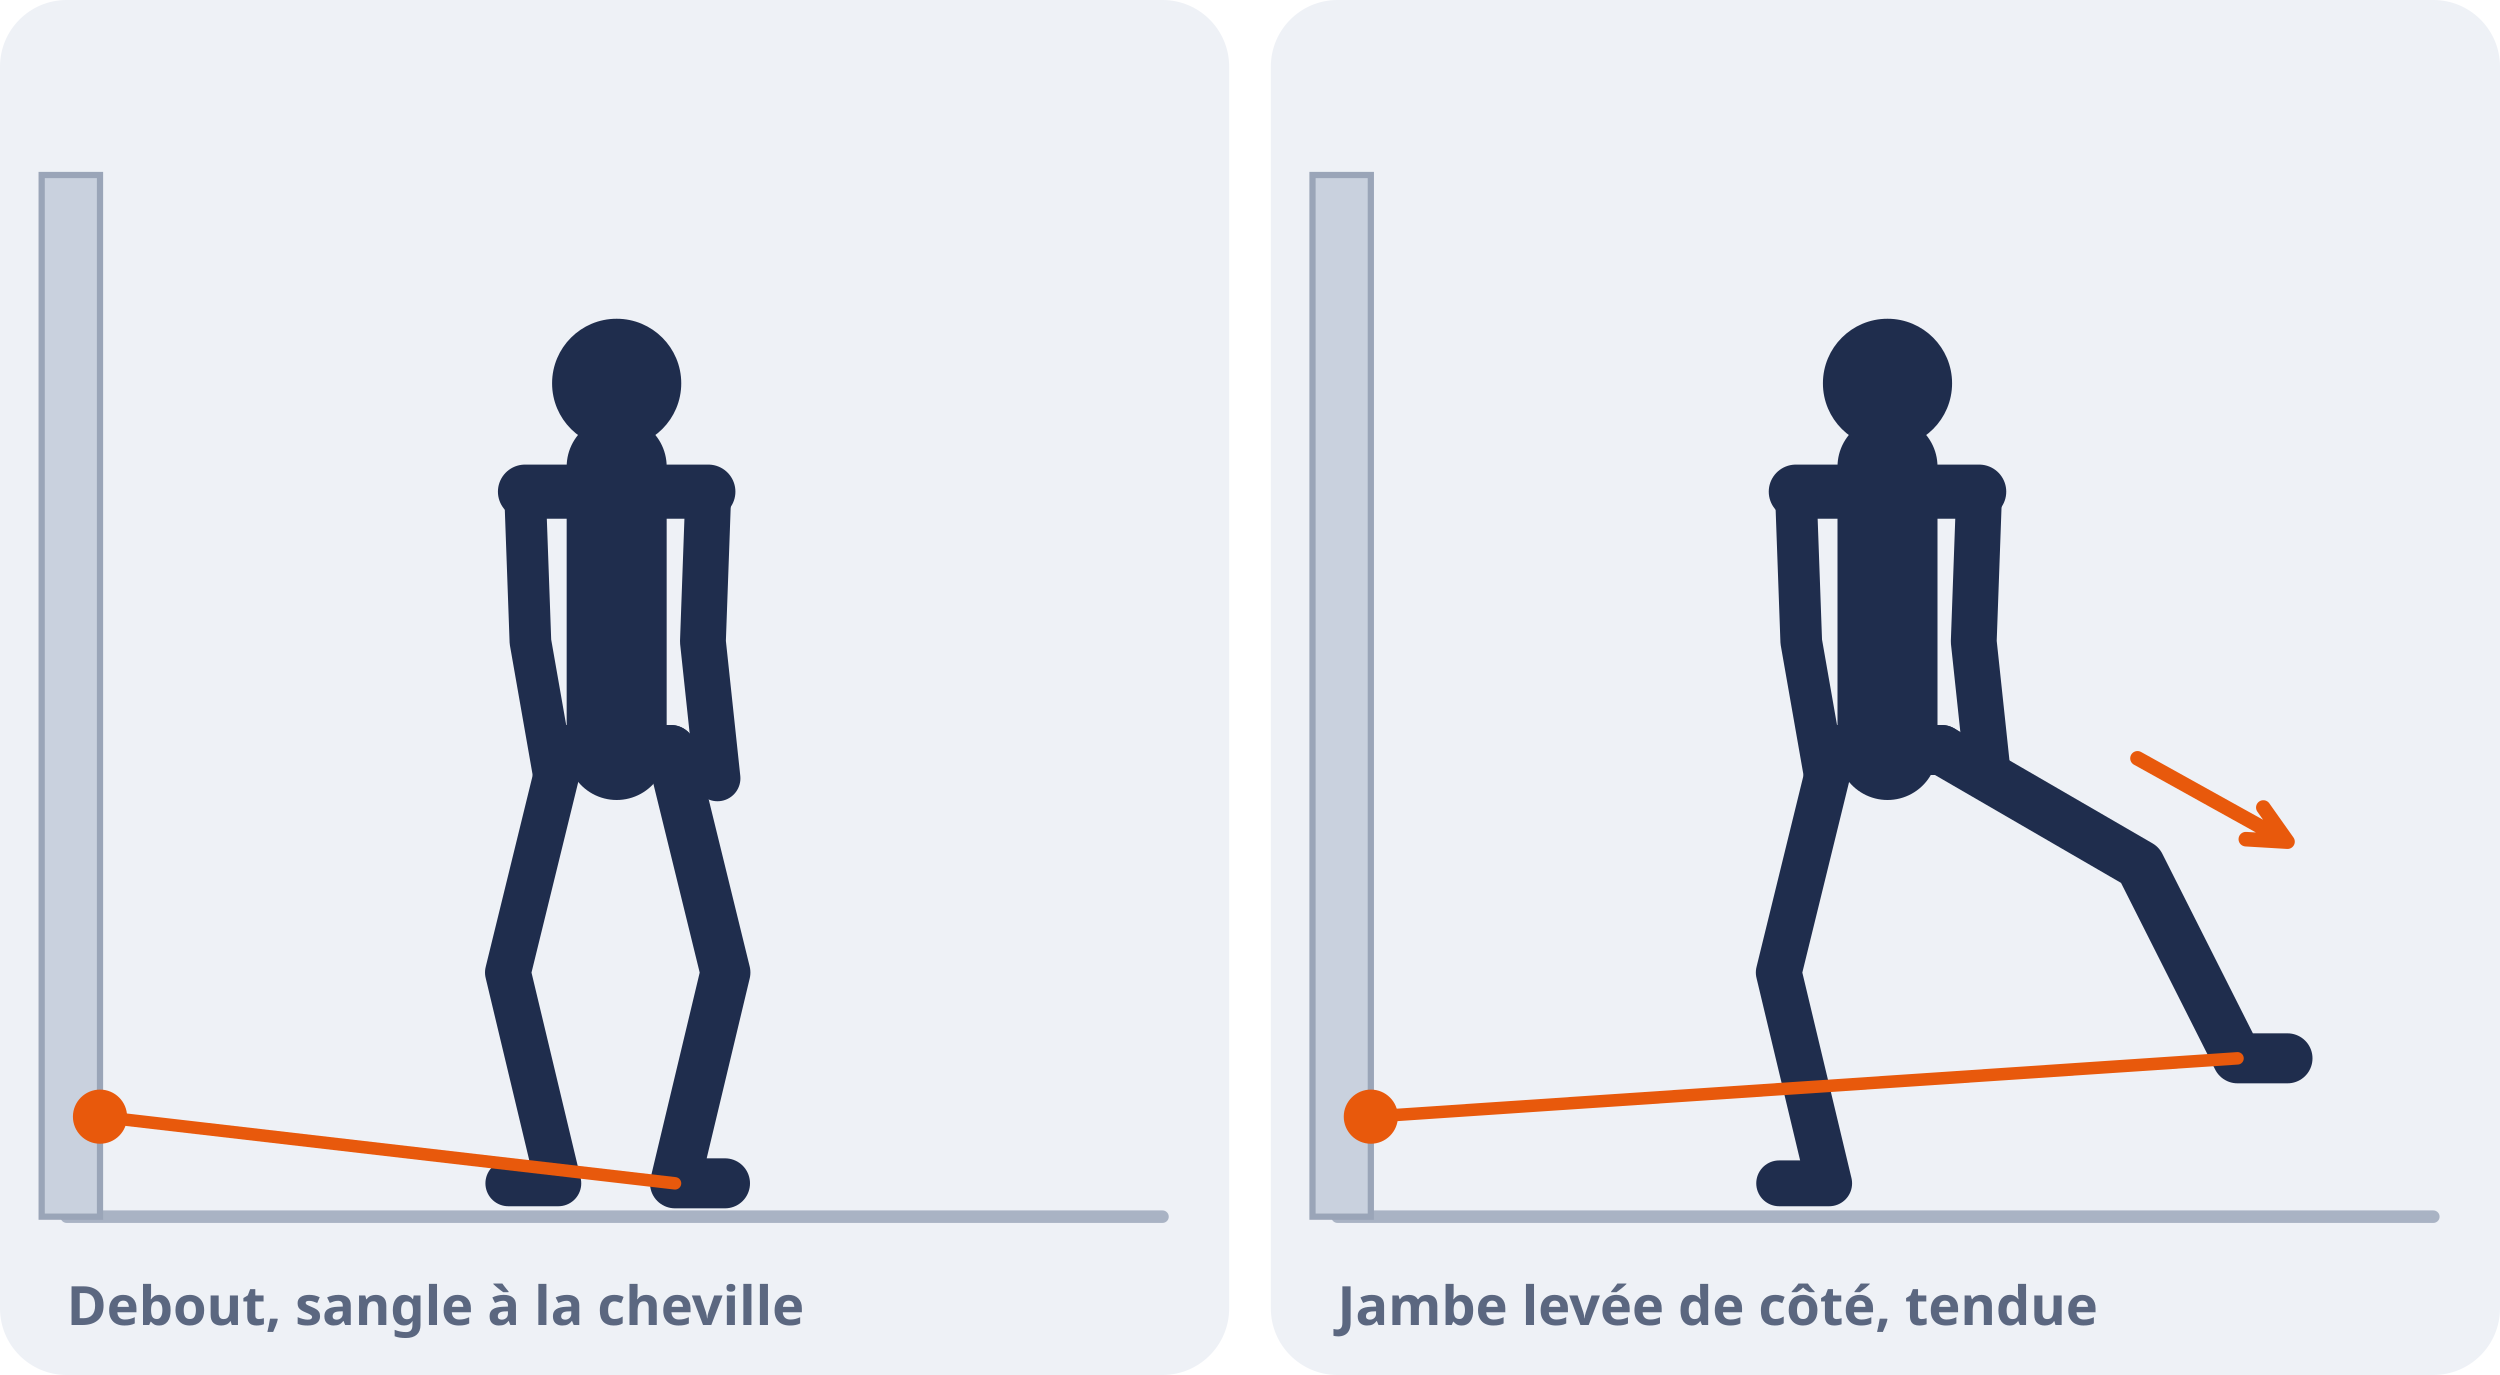
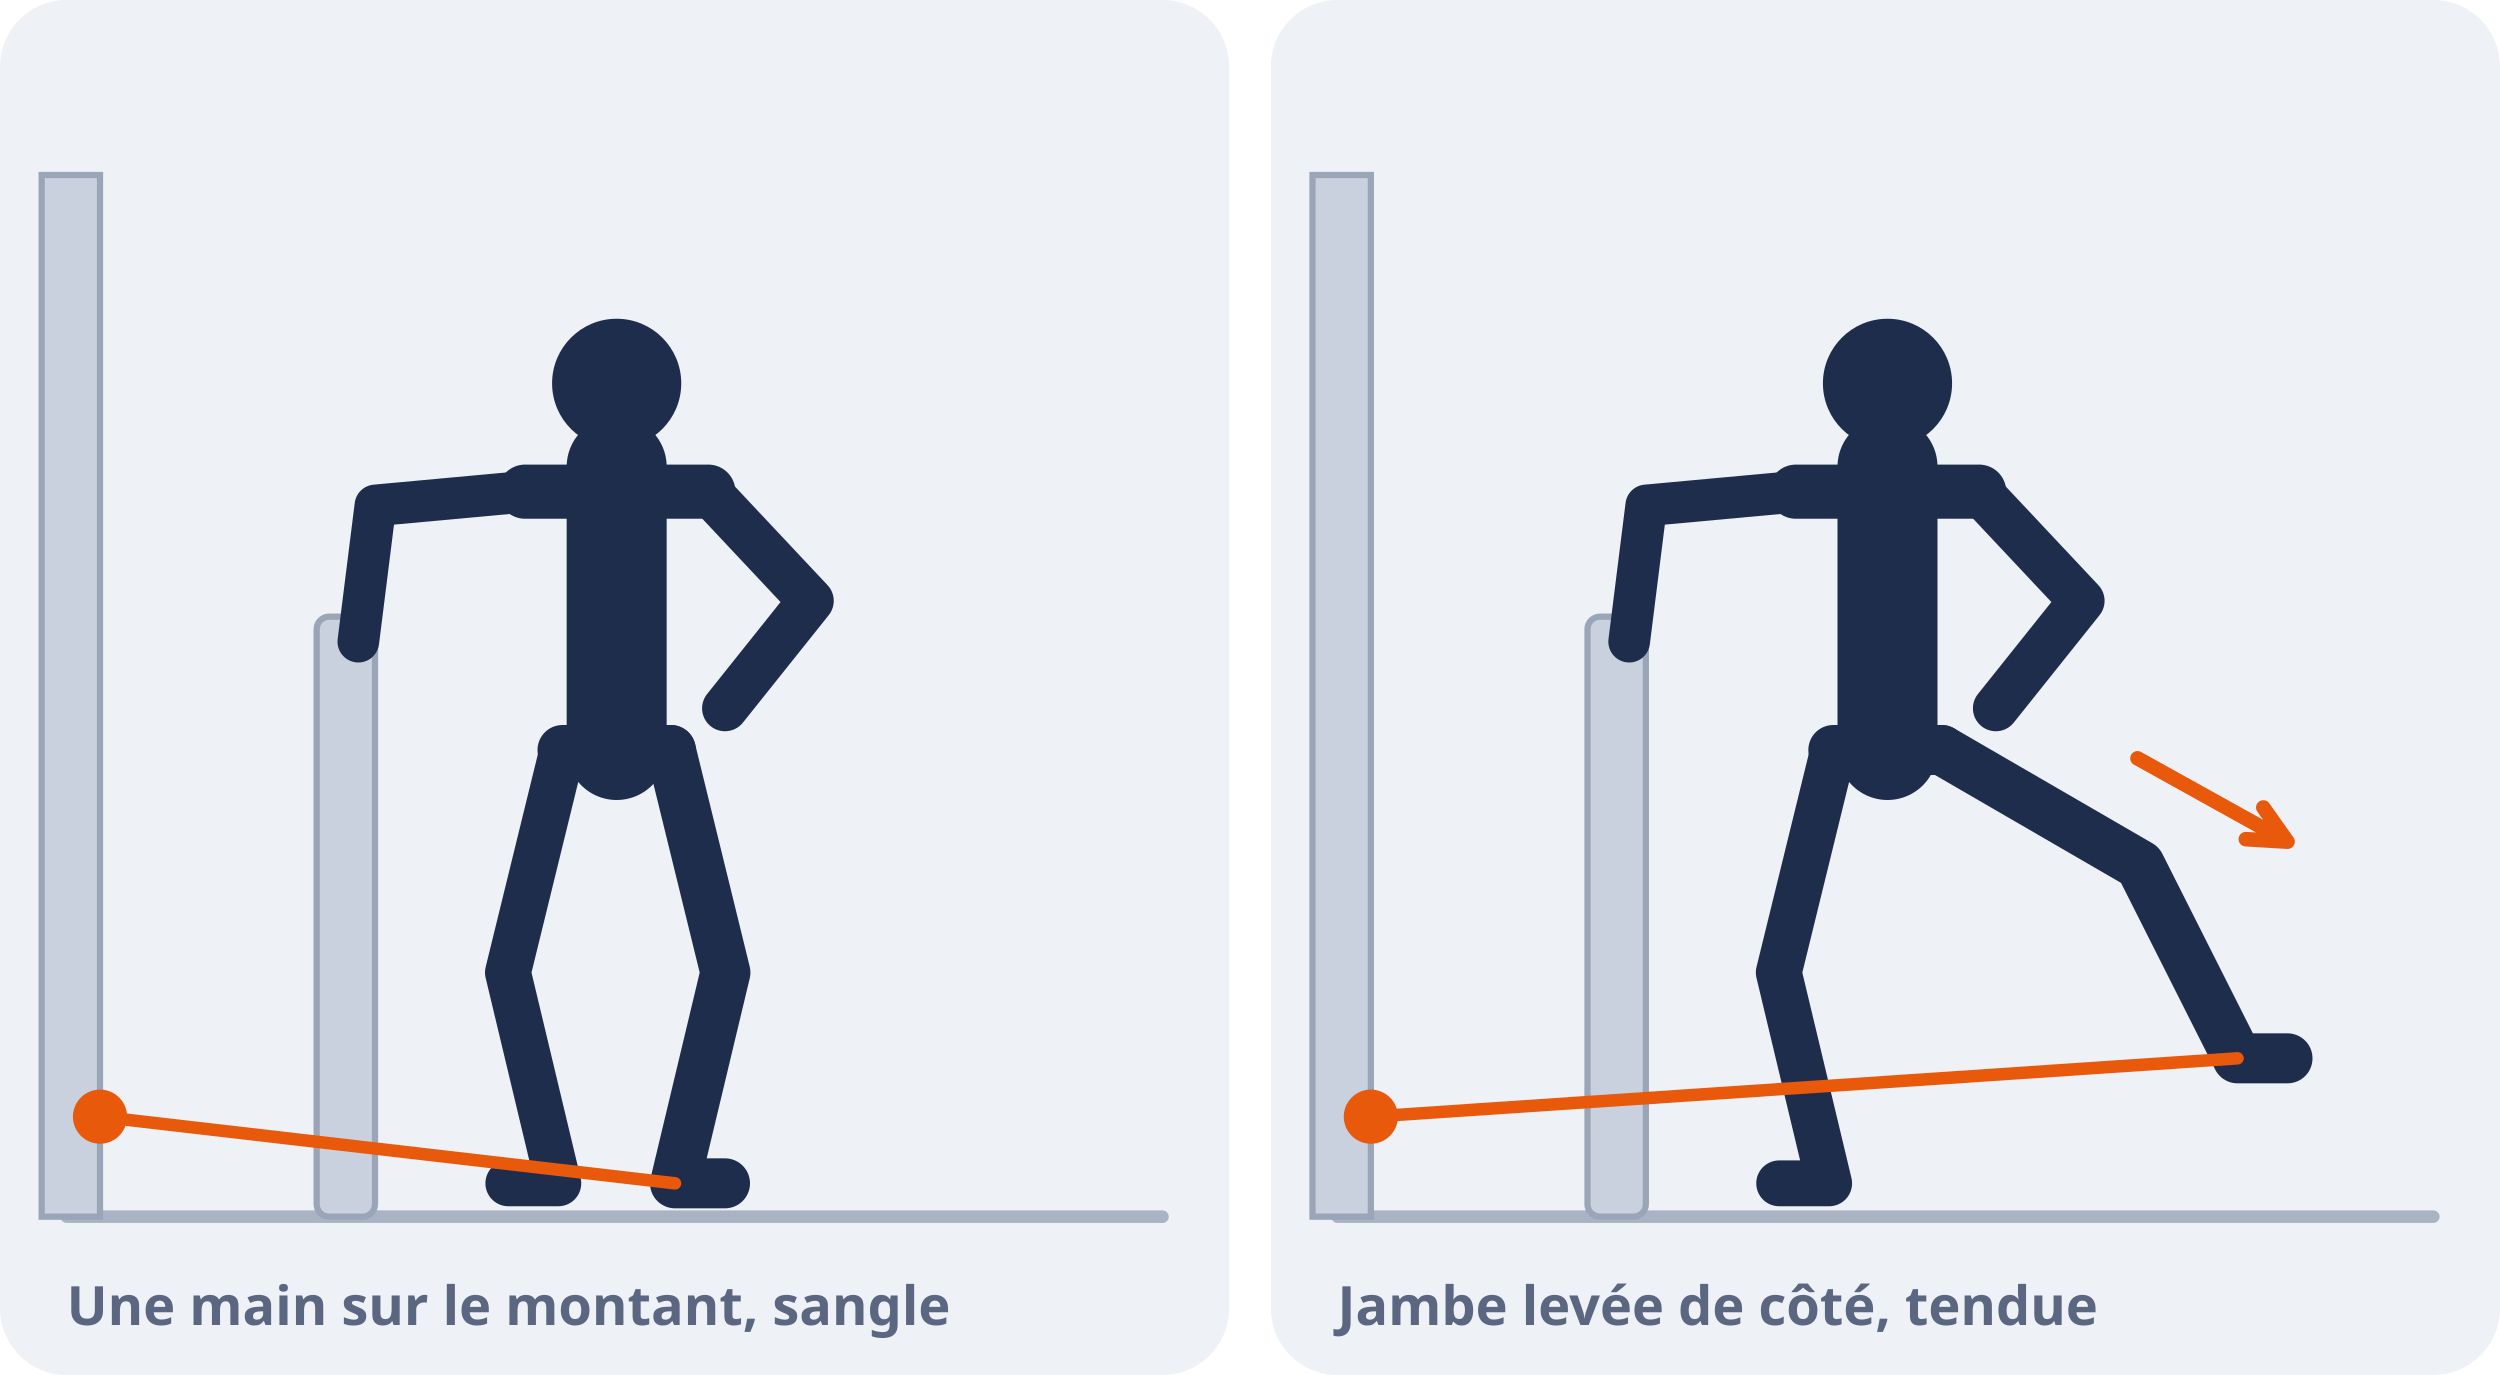
<svg xmlns="http://www.w3.org/2000/svg" viewBox="0 0 600 330" role="img" aria-labelledby="t">
  <style>.bg{fill:#eef1f6}.gr{stroke:#a9b3c4;stroke-width:3;stroke-linecap:round}.bn{stroke:#1f2d4d;fill:none;stroke-linecap:round;stroke-linejoin:round}.bf{stroke:#7f8cab;fill:none;stroke-linecap:round;stroke-linejoin:round}.bh{fill:#1f2d4d}.pr{fill:#c9d1de;stroke:#9aa5b8;stroke-width:1.5}.wb{fill:#dbe1ec}.prl{stroke:#9aa5b8;fill:none;stroke-linecap:round}.ac{stroke:#e8590c;fill:#e8590c;stroke-linecap:round}polyline.ac{fill:none}.arw{stroke:#e8590c;stroke-width:3.5;fill:none;stroke-linecap:round;stroke-linejoin:round}.arc{stroke:#e8590c;stroke-width:3;fill:none;stroke-dasharray:6 5}.tw{stroke:#e0a93c;fill:none;stroke-linecap:round;stroke-linejoin:round}.db{stroke:#4a5568}.dbi{stroke:#8793a8}.bag{fill:#3b7a57;stroke:#285a3f;stroke-width:1.5}.bagp{fill:#2f6849}.lbl{font:600 13px system-ui,sans-serif;fill:#5b6780}@media (prefers-color-scheme:dark){.bg{fill:#1b2233}.gr{stroke:#4a5670}.bn{stroke:#e8edf7}.bf{stroke:#8a97b5}.bh{fill:#e8edf7}.pr{fill:#2d3750;stroke:#4a5670}.wb{fill:#252e44}.prl{stroke:#56637f}.ac{stroke:#ff8a3d;fill:#ff8a3d}.arw,.arc{stroke:#ff8a3d}.tw{stroke:#d9b56a}.db{stroke:#b5bfd3}.dbi{stroke:#7b87a0}.lbl{fill:#9fb0cf}}</style>
  <rect class="bg" x="0" y="0" width="295" height="330" rx="16" />
  <line class="gr" x1="16" y1="292" x2="279" y2="292" />
  <rect class="pr" x="10" y="42" width="14" height="250" rx="0" />
  <circle class="ac" cx="24" cy="268" r="6" />
+   <rect class="pr" x="76" y="148" width="14" height="144" rx="3" />
  <polyline class="bn" stroke-width="12" points="135,180 161,180" />
  <polyline class="bn" stroke-width="13" points="126,118 170,118" />
-   <polyline class="bn" stroke-width="10" points="126,118 127.3,154 133,186.5" />
+   <polyline class="bn" stroke-width="10" points="126,118 90.1,121.3 86,154" />
  <polyline class="bn" stroke-width="11" points="135,180 121.9,233.4 134,284 122,284" />
  <polyline class="bn" stroke-width="24" points="148,180 148,112" />
  <polyline class="bn" stroke-width="12" points="161,180 174.1,233.4 162,284 174,284" />
-   <polyline class="bn" stroke-width="11" points="170,118 168.7,154 172.2,186.8" />
+   <polyline class="bn" stroke-width="11" points="170,118 194.6,144.2 174,170" />
  <circle class="bn bh" cx="148" cy="92" r="15" />
  <polyline class="ac" stroke-width="3" points="162,284 24,268" />
-   <text class="lbl" x="16" y="318">Debout, sangle à la cheville</text>
+   <text class="lbl" x="16" y="318">Une main sur le montant, sangle</text>
  <rect class="bg" x="305" y="0" width="295" height="330" rx="16" />
  <line class="gr" x1="321" y1="292" x2="584" y2="292" />
  <rect class="pr" x="315" y="42" width="14" height="250" rx="0" />
  <circle class="ac" cx="329" cy="268" r="6" />
+   <rect class="pr" x="381" y="148" width="14" height="144" rx="3" />
  <polyline class="bn" stroke-width="12" points="440,180 466,180" />
  <polyline class="bn" stroke-width="13" points="431,118 475,118" />
-   <polyline class="bn" stroke-width="10" points="431,118 432.3,154 438,186.5" />
+   <polyline class="bn" stroke-width="10" points="431,118 395.1,121.3 391,154" />
  <polyline class="bn" stroke-width="11" points="440,180 426.9,233.4 439,284 427,284" />
  <polyline class="bn" stroke-width="24" points="453,180 453,112" />
  <polyline class="bn" stroke-width="12" points="466,180 513.6,207.6 537,254 549,254" />
-   <polyline class="bn" stroke-width="11" points="475,118 473.7,154 477.2,186.8" />
+   <polyline class="bn" stroke-width="11" points="475,118 499.6,144.2 479,170" />
  <circle class="bn bh" cx="453" cy="92" r="15" />
  <polyline class="ac" stroke-width="3" points="537,254 329,268" />
  <path class="arw" d="M513,182 L549,202 M539,201.4 L549,202 L543.2,193.8" />
  <text class="lbl" x="321" y="318">Jambe levée de côté, tendue</text>
</svg>
